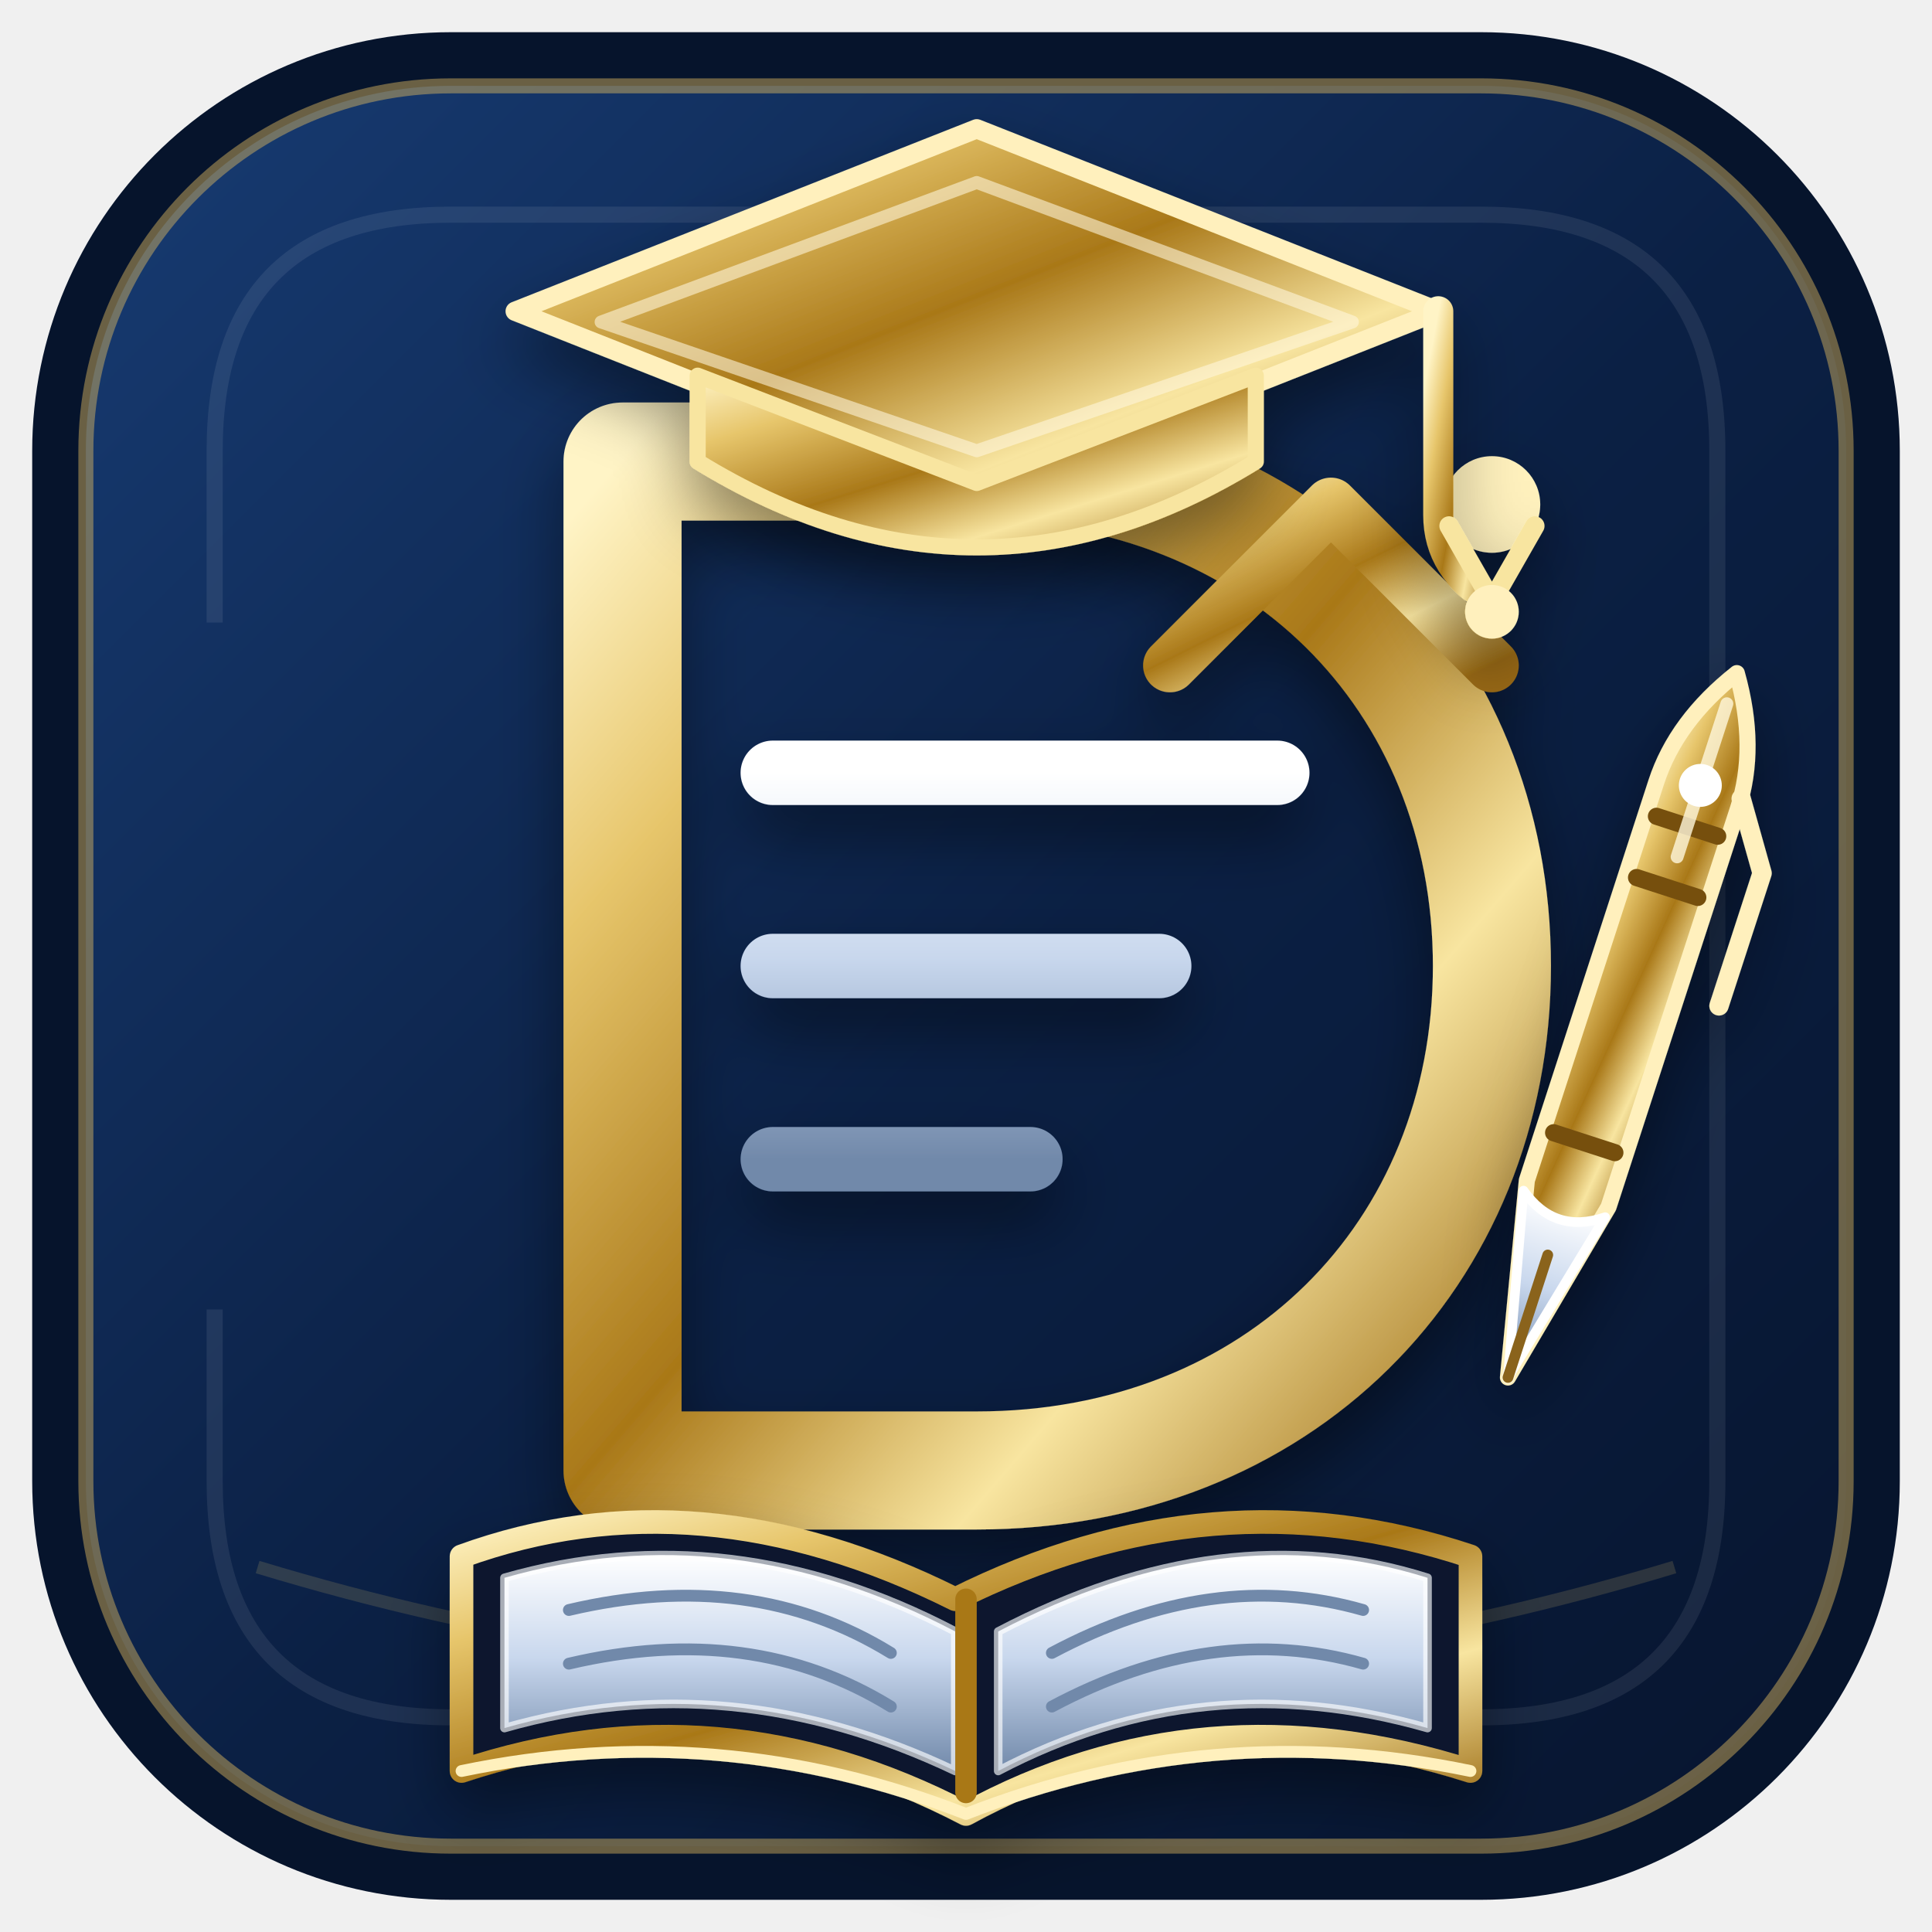
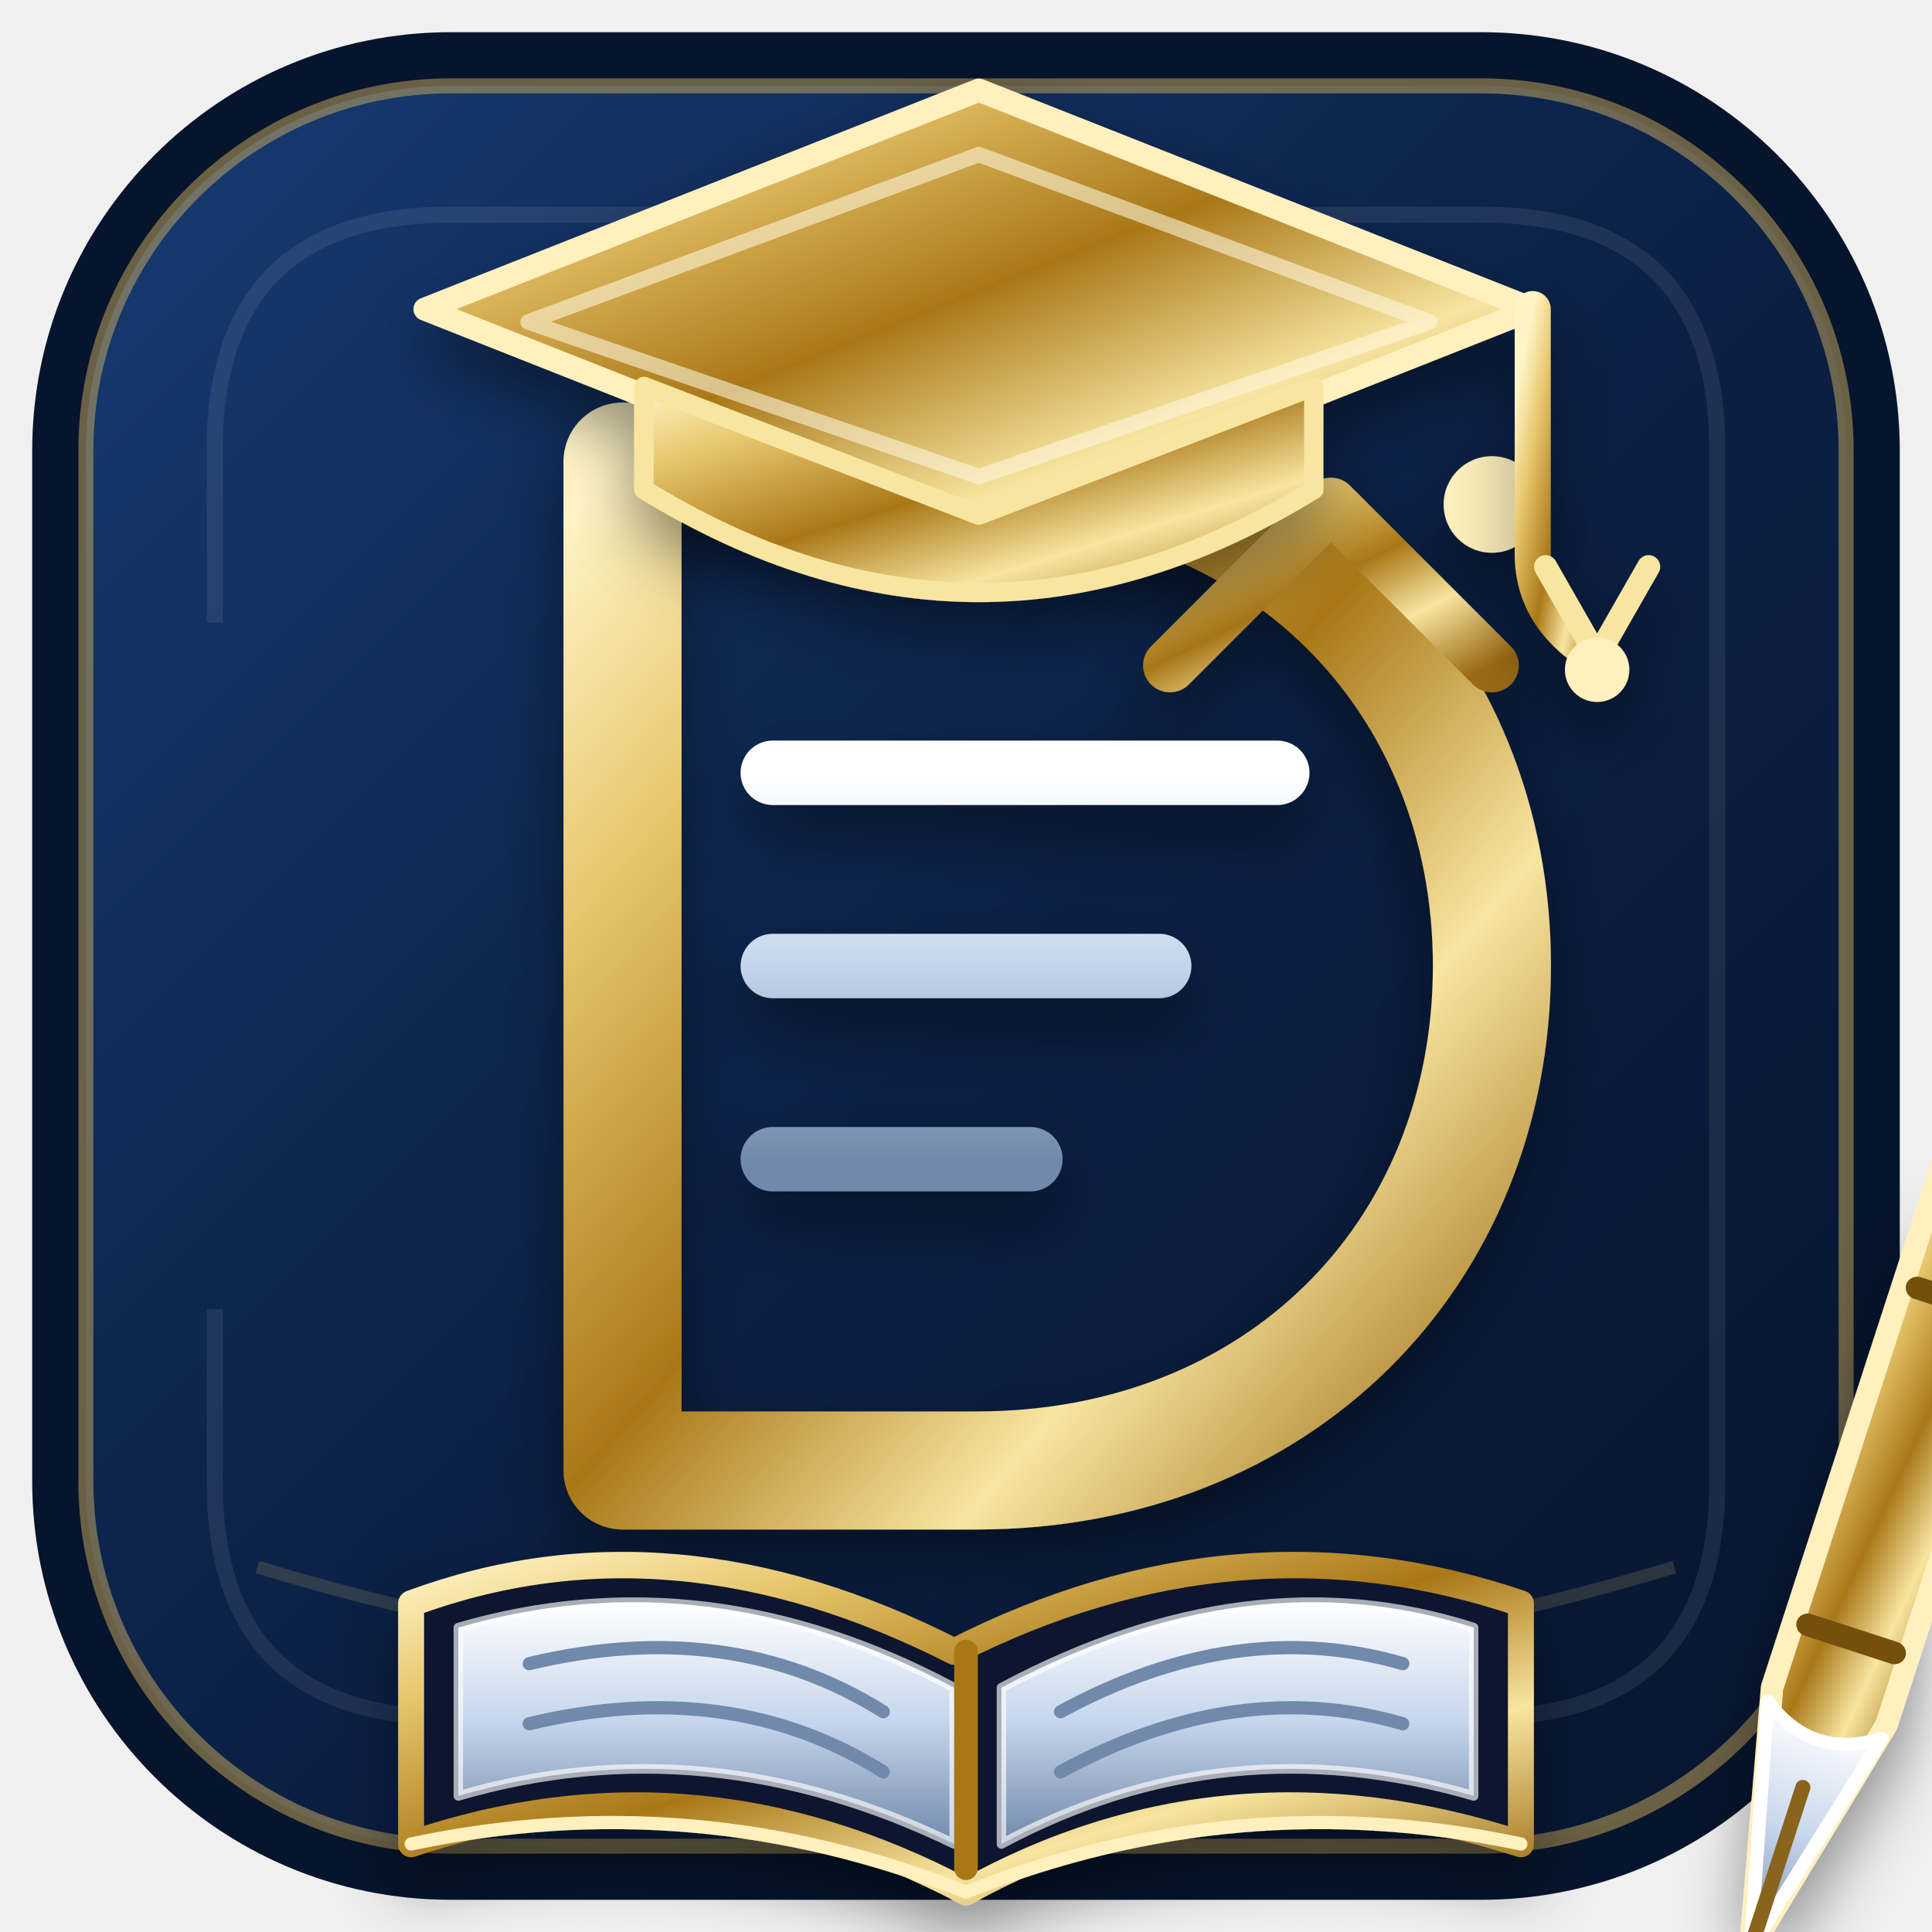
<svg xmlns="http://www.w3.org/2000/svg" viewBox="0 0 180 180" role="img" aria-labelledby="title desc">
  <defs>
    <linearGradient id="base" x1="0" y1="0" x2="1" y2="1">
      <stop offset="0" stop-color="#173b72" />
      <stop offset=".52" stop-color="#0b2044" />
      <stop offset="1" stop-color="#07152f" />
    </linearGradient>
    <linearGradient id="gold" x1="0" y1="0" x2="1" y2="1">
      <stop offset="0" stop-color="#fff4c6" />
      <stop offset=".2" stop-color="#e7c66c" />
      <stop offset=".48" stop-color="#a97818" />
      <stop offset=".72" stop-color="#f8e5a0" />
      <stop offset="1" stop-color="#9a6a12" />
    </linearGradient>
    <linearGradient id="platinum" x1="0" y1="0" x2="0" y2="1">
      <stop offset="0" stop-color="#ffffff" />
      <stop offset=".48" stop-color="#c8d7ed" />
      <stop offset="1" stop-color="#7189aa" />
    </linearGradient>
    <linearGradient id="shine" x1="0" y1="0" x2="1" y2="0">
      <stop offset="0" stop-color="#fff" stop-opacity="0" />
      <stop offset=".48" stop-color="#fff" stop-opacity=".78" />
      <stop offset="1" stop-color="#fff" stop-opacity="0" />
      <animate attributeName="x1" values="-1;1.4" dur="5.8s" repeatCount="indefinite" />
      <animate attributeName="x2" values="0;2.4" dur="5.8s" repeatCount="indefinite" />
    </linearGradient>
    <filter id="depth" x="-30%" y="-30%" width="160%" height="160%">
      <feGaussianBlur in="SourceAlpha" stdDeviation="3" result="blur" />
      <feOffset dy="3" result="offset" />
      <feComponentTransfer>
        <feFuncA type="linear" slope=".42" />
      </feComponentTransfer>
      <feMerge>
        <feMergeNode />
        <feMergeNode in="SourceGraphic" />
      </feMerge>
    </filter>
    <clipPath id="markClip">
      <rect x="27" y="27" width="126" height="126" rx="30" />
    </clipPath>
  </defs>
  <rect x="3" y="3" width="174" height="174" rx="39" fill="#06142c" />
  <rect x="8" y="8" width="164" height="164" rx="34" fill="url(#base)" stroke="#d6b45e" stroke-opacity=".48" stroke-width="1.4" />
  <path d="M20 58V42Q20 20 42 20H138Q160 20 160 42V138Q160 160 138 160H42Q20 160 20 138V122" fill="none" stroke="#ffffff" stroke-opacity=".08" stroke-width="1.5" />
  <g filter="url(#depth)">
    <path d="M58 43H91C119 43 139 63 139 90S119 137 91 137H58V43Z" fill="none" stroke="url(#gold)" stroke-width="11" stroke-linecap="round" stroke-linejoin="round" />
    <path d="M58 43V137" stroke="url(#platinum)" stroke-width="5" stroke-linecap="round" />
    <path d="M72 108H96M72 90H108M72 72H119" fill="none" stroke="url(#platinum)" stroke-width="6" stroke-linecap="round" />
    <path d="M109 62L124 47L139 62" fill="none" stroke="url(#gold)" stroke-width="5" stroke-linecap="round" stroke-linejoin="round" />
    <circle cx="139" cy="47" r="4.5" fill="#fff1bd" />
  </g>
  <g clip-path="url(#markClip)" opacity=".34">
    <path d="M-20 42L75 -20H105L10 42Z" fill="url(#shine)">
      <animateTransform attributeName="transform" type="translate" values="-100 0;210 0" dur="5.8s" repeatCount="indefinite" />
    </path>
  </g>
  <path d="M24 146Q90 166 156 146" fill="none" stroke="#e8c96f" stroke-opacity=".16" stroke-width="1.2" />
  <g id="education-accents" filter="url(#depth)" stroke-linecap="round" stroke-linejoin="round">
-     <path d="M48 29L91 12L134 29L91 46Z" fill="url(#gold)" stroke="#fff0bd" stroke-width="1.8" />
-     <path d="M65 35L91 45L117 35V43Q91 59 65 43Z" fill="url(#gold)" stroke="#f8e5a0" stroke-width="1.5" />
-     <path d="M91 17L126 30L91 42L56 30Z" fill="none" stroke="#fff7dc" stroke-opacity=".58" stroke-width="1.2" />
-     <path d="M134 29V48Q134 53 139 56" fill="none" stroke="url(#gold)" stroke-width="2.8" />
-     <path d="M135 49L139 56L143 49" fill="none" stroke="#f8e5a0" stroke-width="1.8" />
-     <circle cx="139" cy="57" r="2.5" fill="#fff0bd" stroke="none" />
-     <g transform="rotate(18 151 96)">
+     <g transform="translate(-18 -6) scale(1.2)">
+       <path d="M48 29L91 12L134 29L91 46Z" fill="url(#gold)" stroke="#fff0bd" stroke-width="1.8" />
+       <path d="M65 35L91 45L117 35V43Q91 59 65 43Z" fill="url(#gold)" stroke="#f8e5a0" stroke-width="1.5" />
+       <path d="M91 17L126 30L91 42L56 30Z" fill="none" stroke="#fff7dc" stroke-opacity=".58" stroke-width="1.2" />
+       <path d="M134 29V48Q134 53 139 56" fill="none" stroke="url(#gold)" stroke-width="2.8" />
+       <path d="M135 49L139 56L143 49" fill="none" stroke="#f8e5a0" stroke-width="1.8" />
+       <circle cx="139" cy="57" r="2.5" fill="#fff0bd" stroke="none" />
+     </g>
+     <g transform="translate(-22 -5) rotate(18 151 96) scale(1.4 1.32)">
      <path d="M151 61Q155 67 155 73V112L151 130L147 112V73Q147 67 151 61Z" fill="url(#gold)" stroke="#fff0bd" stroke-width="1.5" />
      <path d="M148 76H154M148 82H154M148 107H154" stroke="#76500f" stroke-width="1.6" />
      <path d="M151 64V79M151 116V130" stroke="#fff7dc" stroke-opacity=".8" stroke-width="1.2" />
      <path d="M151 130L147 113Q151 116 155 113Z" fill="url(#platinum)" stroke="#fff" stroke-width=".9" />
      <path d="M151 130L151 118" stroke="#8a641c" stroke-width="1" />
      <path d="M155 72L159 78V91" fill="none" stroke="#fff0bd" stroke-width="1.8" />
      <circle cx="151" cy="72" r="2" fill="#fff" stroke="none" />
    </g>
-     <path d="M43 145Q65 137 89 149Q113 137 137 145V165Q112 157 90 169Q67 157 43 165Z" fill="#07152f" stroke="url(#gold)" stroke-width="2.2" />
-     <path d="M47 147Q68 141 89 152V165Q68 155 47 161Z" fill="url(#platinum)" stroke="#fff" stroke-opacity=".65" stroke-width=".8" />
-     <path d="M93 152Q114 141 133 147V161Q112 155 93 165Z" fill="url(#platinum)" stroke="#fff" stroke-opacity=".65" stroke-width=".8" />
-     <path d="M90 149V167" fill="none" stroke="#a97818" stroke-width="2" />
-     <path d="M53 150Q70 146 83 154M53 155Q70 151 83 159M98 154Q113 146 127 150M98 159Q113 151 127 155" fill="none" stroke="#7189aa" stroke-width="1.1" />
-     <path d="M43 165Q67 160 90 169Q113 160 137 165" fill="none" stroke="#fff0bd" stroke-width="1.1" />
+     <g transform="translate(-9 -13) scale(1.1 1.12)">
+       <path d="M43 145Q65 137 89 149Q113 137 137 145V165Q112 157 90 169Q67 157 43 165Z" fill="#07152f" stroke="url(#gold)" stroke-width="2.2" />
+       <path d="M47 147Q68 141 89 152V165Q68 155 47 161Z" fill="url(#platinum)" stroke="#fff" stroke-opacity=".65" stroke-width=".8" />
+       <path d="M93 152Q114 141 133 147V161Q112 155 93 165Z" fill="url(#platinum)" stroke="#fff" stroke-opacity=".65" stroke-width=".8" />
+       <path d="M90 149V167" fill="none" stroke="#a97818" stroke-width="2" />
+       <path d="M53 150Q70 146 83 154M53 155Q70 151 83 159M98 154Q113 146 127 150M98 159Q113 151 127 155" fill="none" stroke="#7189aa" stroke-width="1.1" />
+       <path d="M43 165Q67 160 90 169Q113 160 137 165" fill="none" stroke="#fff0bd" stroke-width="1.1" />
+     </g>
  </g>
</svg>
